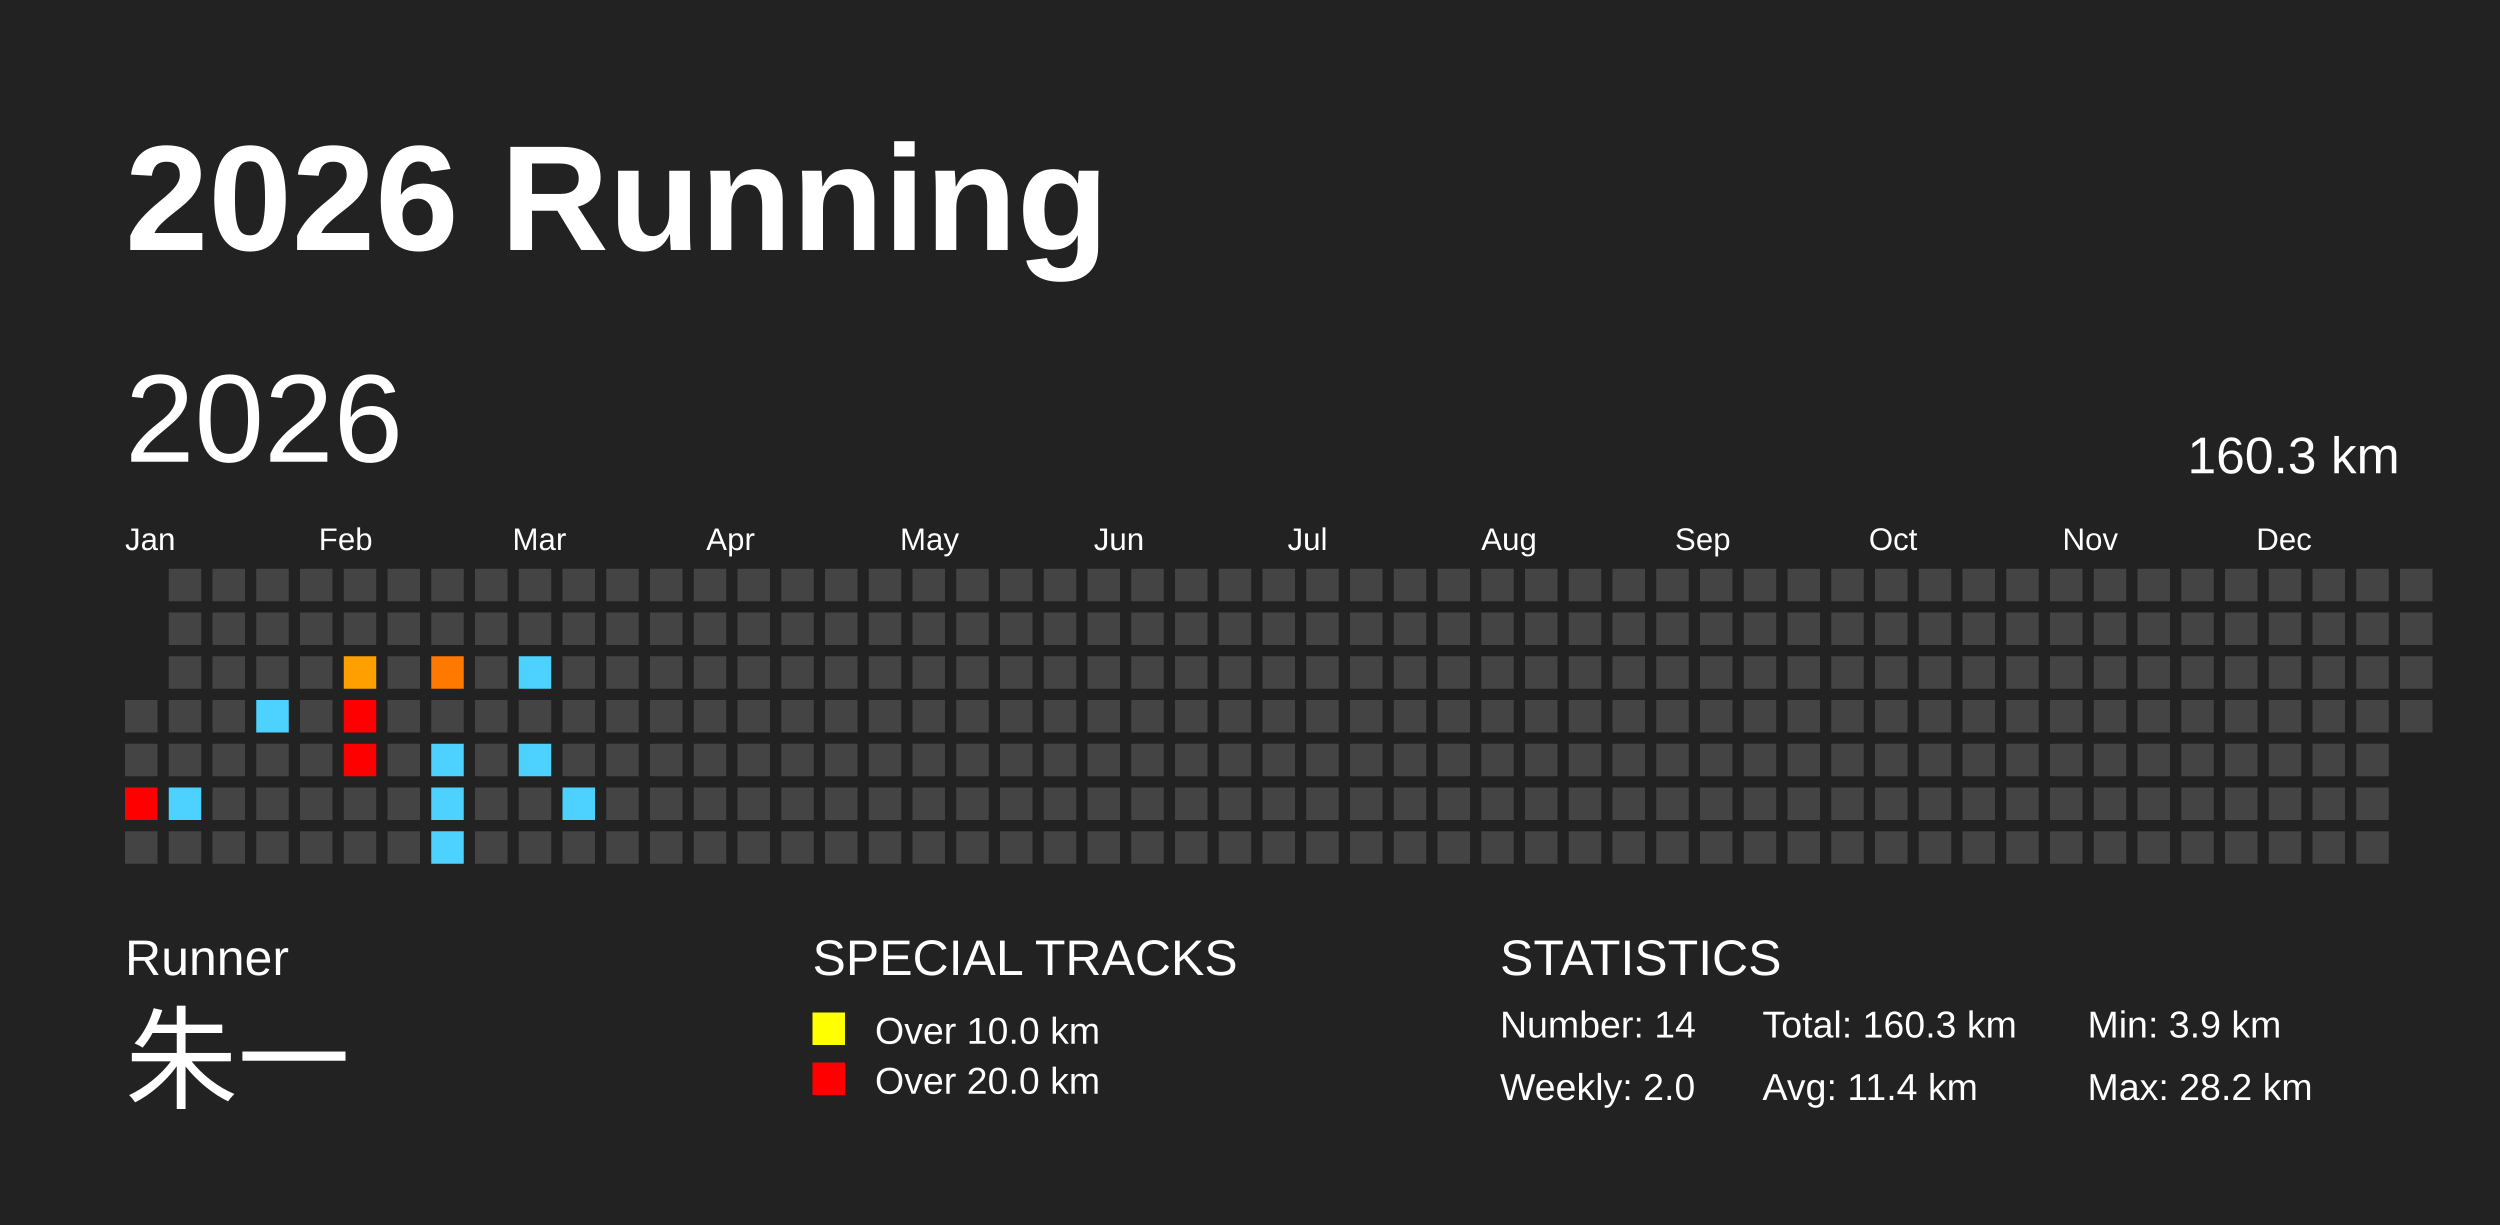
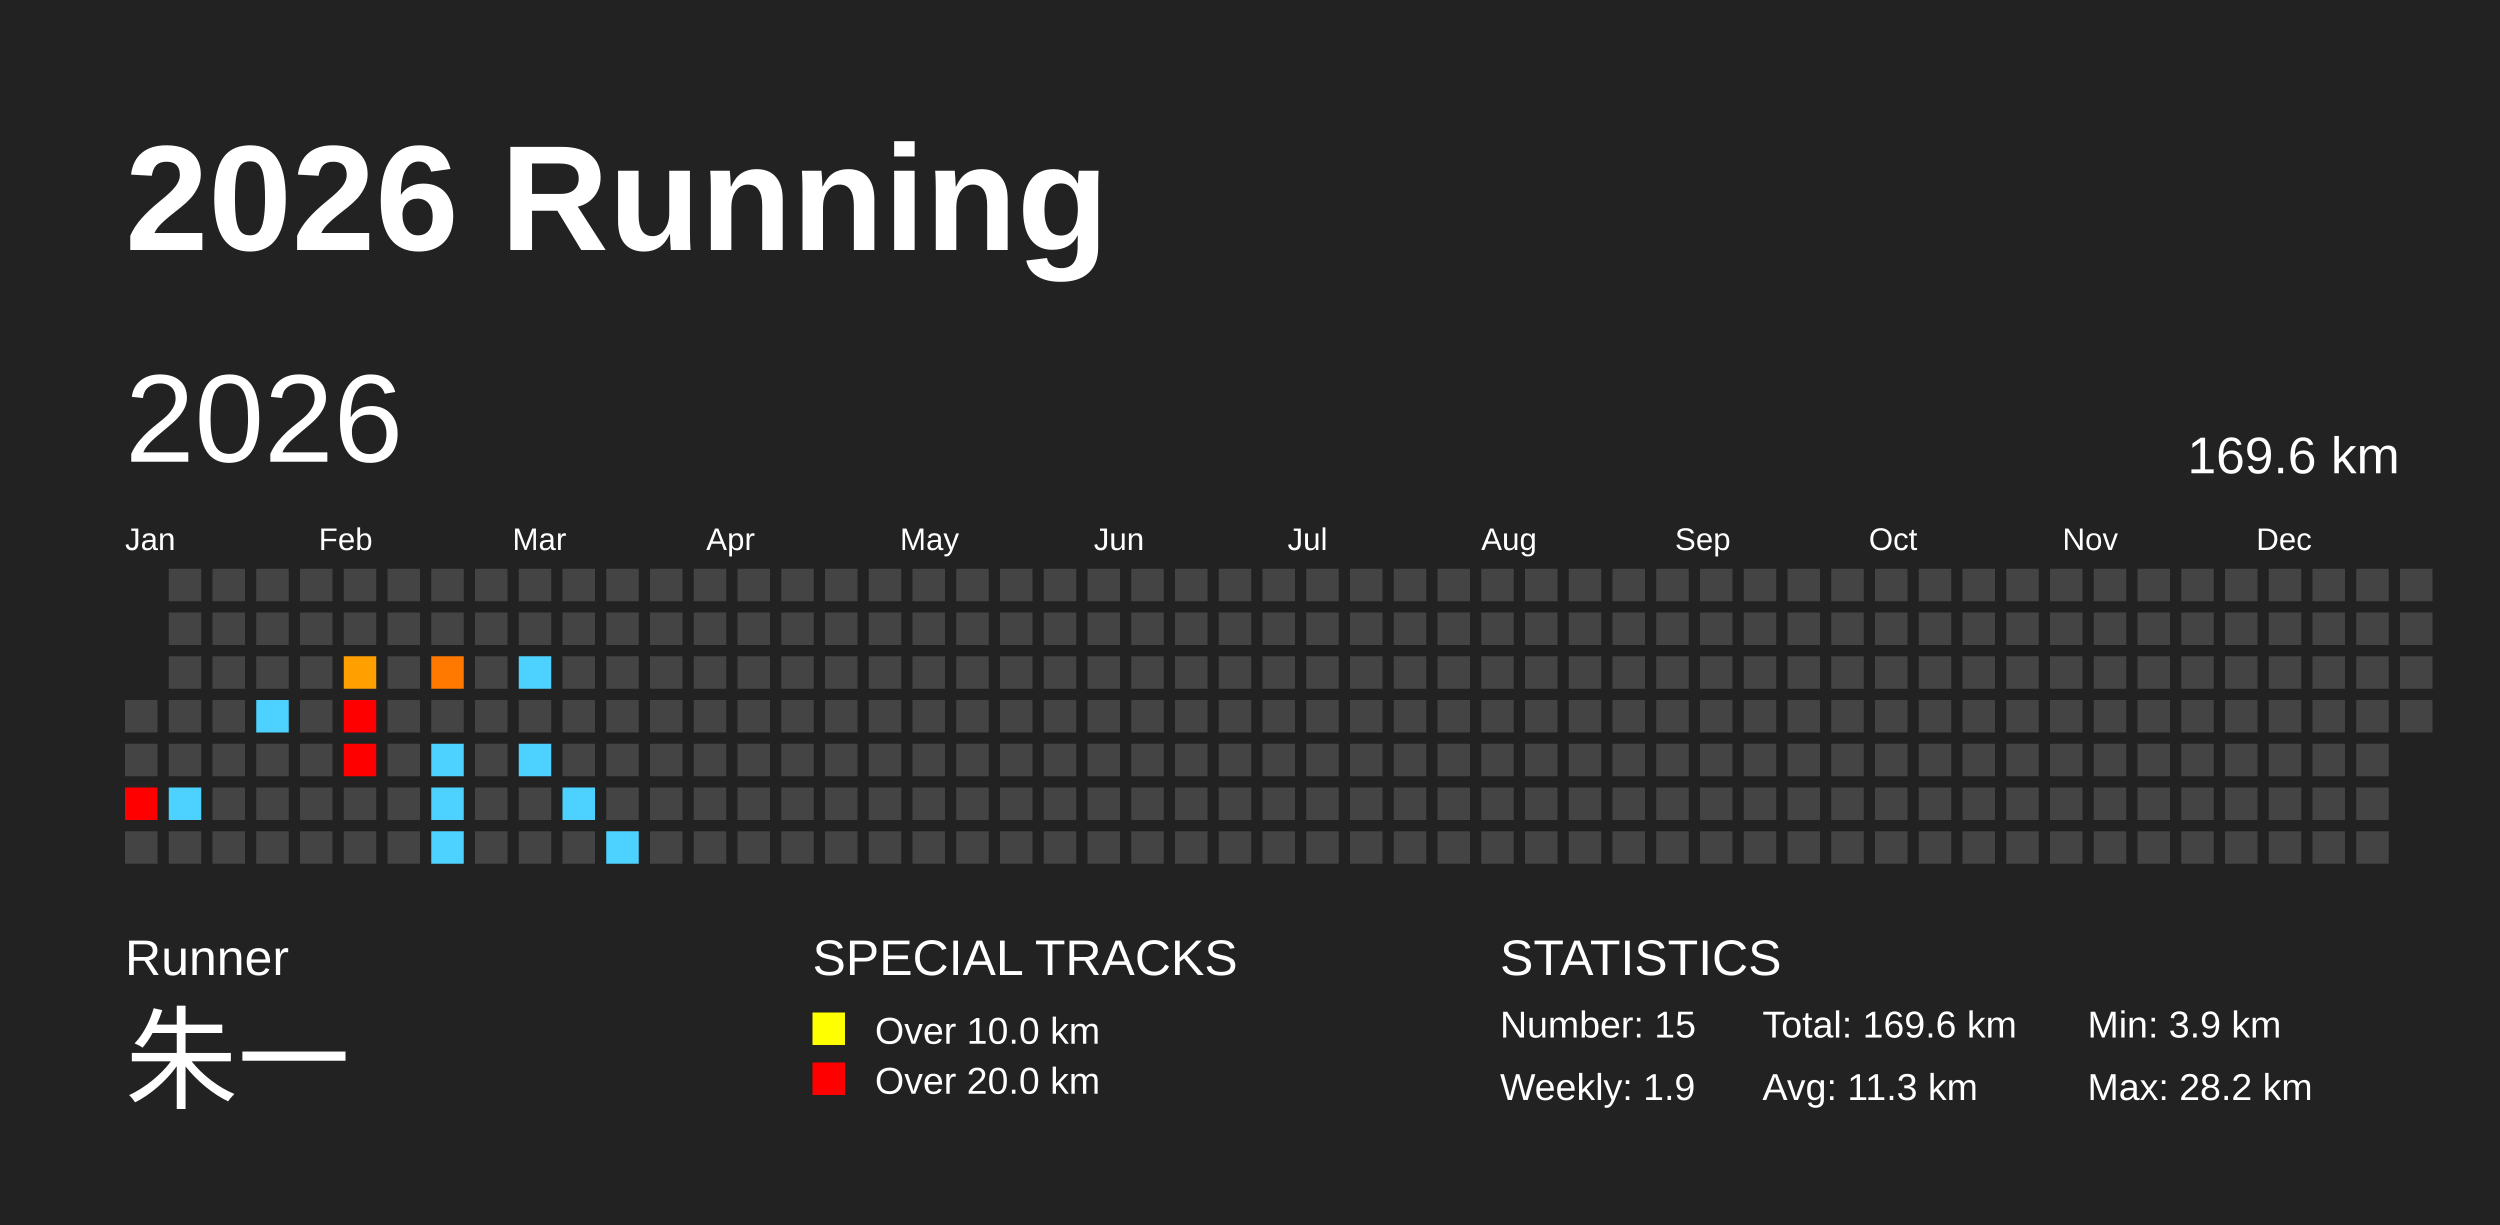
<svg xmlns="http://www.w3.org/2000/svg" baseProfile="full" height="98mm" version="1.1" viewBox="0,0,200,98" width="200mm">
  <defs />
  <rect fill="#222222" height="98" width="200" x="0" y="0" />
  <text fill="#FFFFFF" style="font-size:12px; font-family:Arial; font-weight:bold;" x="10" y="20">2026 Running</text>
  <text fill="#FFFFFF" style="font-size:4px; font-family:Arial" x="10" y="78">Runner</text>
  <text fill="#FFFFFF" style="font-size:9px; font-family:Arial" x="10" y="88">朱一</text>
  <text fill="#FFFFFF" style="font-size:4px; font-family:Arial" x="65" y="78">SPECIAL TRACKS</text>
  <rect fill="yellow" height="2.6" width="2.6" x="65" y="81" />
  <text fill="#FFFFFF" style="font-size:3px; font-family:Arial" x="70" y="83.5">Over 10.0 km</text>
  <rect fill="red" height="2.6" width="2.6" x="65" y="85" />
  <text fill="#FFFFFF" style="font-size:3px; font-family:Arial" x="70" y="87.5">Over 20.0 km</text>
  <text fill="#FFFFFF" style="font-size:4px; font-family:Arial" x="120" y="78">STATISTICS</text>
-   <text fill="#FFFFFF" style="font-size:3px; font-family:Arial" x="120" y="83">Number: 14</text>
-   <text fill="#FFFFFF" style="font-size:3px; font-family:Arial" x="120" y="88">Weekly: 2.0</text>
-   <text fill="#FFFFFF" style="font-size:3px; font-family:Arial" x="141" y="83">Total: 160.3 km</text>
-   <text fill="#FFFFFF" style="font-size:3px; font-family:Arial" x="141" y="88">Avg: 11.4 km</text>
+   <text fill="#FFFFFF" style="font-size:3px; font-family:Arial" x="120" y="83">Number: 15</text>
+   <text fill="#FFFFFF" style="font-size:3px; font-family:Arial" x="120" y="88">Weekly: 1.9</text>
+   <text fill="#FFFFFF" style="font-size:3px; font-family:Arial" x="141" y="83">Total: 169.6 km</text>
+   <text fill="#FFFFFF" style="font-size:3px; font-family:Arial" x="141" y="88">Avg: 11.3 km</text>
  <text fill="#FFFFFF" style="font-size:3px; font-family:Arial" x="167" y="83">Min: 3.9 km</text>
  <text fill="#FFFFFF" style="font-size:3px; font-family:Arial" x="167" y="88">Max: 28.2 km</text>
  <text dominant-baseline="hanging" fill="#FFFFFF" style="font-size:10.0px; font-family:Arial;" x="10" y="30">2026</text>
-   <text dominant-baseline="hanging" fill="#FFFFFF" style="font-size:4.125px; font-family:Arial;" x="175" y="35">160.3 km</text>
+   <text dominant-baseline="hanging" fill="#FFFFFF" style="font-size:4.125px; font-family:Arial;" x="175" y="35">169.6 km</text>
  <text fill="#FFFFFF" style="font-size:2.5px; font-family:Arial" x="10.0" y="44">Jan</text>
  <text fill="#FFFFFF" style="font-size:2.5px; font-family:Arial" x="25.5" y="44">Feb</text>
  <text fill="#FFFFFF" style="font-size:2.5px; font-family:Arial" x="41.0" y="44">Mar</text>
  <text fill="#FFFFFF" style="font-size:2.5px; font-family:Arial" x="56.5" y="44">Apr</text>
  <text fill="#FFFFFF" style="font-size:2.5px; font-family:Arial" x="72.0" y="44">May</text>
  <text fill="#FFFFFF" style="font-size:2.5px; font-family:Arial" x="87.5" y="44">Jun</text>
  <text fill="#FFFFFF" style="font-size:2.5px; font-family:Arial" x="103.0" y="44">Jul</text>
  <text fill="#FFFFFF" style="font-size:2.5px; font-family:Arial" x="118.5" y="44">Aug</text>
  <text fill="#FFFFFF" style="font-size:2.5px; font-family:Arial" x="134.0" y="44">Sep</text>
  <text fill="#FFFFFF" style="font-size:2.5px; font-family:Arial" x="149.5" y="44">Oct</text>
  <text fill="#FFFFFF" style="font-size:2.5px; font-family:Arial" x="165.0" y="44">Nov</text>
  <text fill="#FFFFFF" style="font-size:2.5px; font-family:Arial" x="180.5" y="44">Dec</text>
  <rect fill="#444444" height="2.6" width="2.6" x="10.0" y="56.0" />
  <rect fill="#444444" height="2.6" width="2.6" x="10.0" y="59.5" />
  <rect fill="red" height="2.6" width="2.6" x="10.0" y="63.0" />
  <rect fill="#444444" height="2.6" width="2.6" x="10.0" y="66.5" />
  <rect fill="#444444" height="2.6" width="2.6" x="13.5" y="45.5" />
  <rect fill="#444444" height="2.6" width="2.6" x="13.5" y="49.0" />
  <rect fill="#444444" height="2.6" width="2.6" x="13.5" y="52.5" />
  <rect fill="#444444" height="2.6" width="2.6" x="13.5" y="56.0" />
  <rect fill="#444444" height="2.6" width="2.6" x="13.5" y="59.5" />
  <rect fill="#4dd2ff" height="2.6" width="2.6" x="13.5" y="63.0" />
  <rect fill="#444444" height="2.6" width="2.6" x="13.5" y="66.5" />
  <rect fill="#444444" height="2.6" width="2.6" x="17.0" y="45.5" />
  <rect fill="#444444" height="2.6" width="2.6" x="17.0" y="49.0" />
  <rect fill="#444444" height="2.6" width="2.6" x="17.0" y="52.5" />
  <rect fill="#444444" height="2.6" width="2.6" x="17.0" y="56.0" />
  <rect fill="#444444" height="2.6" width="2.6" x="17.0" y="59.5" />
  <rect fill="#444444" height="2.6" width="2.6" x="17.0" y="63.0" />
  <rect fill="#444444" height="2.6" width="2.6" x="17.0" y="66.5" />
  <rect fill="#444444" height="2.6" width="2.6" x="20.5" y="45.5" />
  <rect fill="#444444" height="2.6" width="2.6" x="20.5" y="49.0" />
  <rect fill="#444444" height="2.6" width="2.6" x="20.5" y="52.5" />
  <rect fill="#4dd2ff" height="2.6" width="2.6" x="20.5" y="56.0" />
  <rect fill="#444444" height="2.6" width="2.6" x="20.5" y="59.5" />
  <rect fill="#444444" height="2.6" width="2.6" x="20.5" y="63.0" />
  <rect fill="#444444" height="2.6" width="2.6" x="20.5" y="66.5" />
  <rect fill="#444444" height="2.6" width="2.6" x="24.0" y="45.5" />
  <rect fill="#444444" height="2.6" width="2.6" x="24.0" y="49.0" />
  <rect fill="#444444" height="2.6" width="2.6" x="24.0" y="52.5" />
  <rect fill="#444444" height="2.6" width="2.6" x="24.0" y="56.0" />
  <rect fill="#444444" height="2.6" width="2.6" x="24.0" y="59.5" />
  <rect fill="#444444" height="2.6" width="2.6" x="24.0" y="63.0" />
  <rect fill="#444444" height="2.6" width="2.6" x="24.0" y="66.5" />
  <rect fill="#444444" height="2.6" width="2.6" x="27.5" y="45.5" />
  <rect fill="#444444" height="2.6" width="2.6" x="27.5" y="49.0" />
  <rect fill="#ff9f00" height="2.6" width="2.6" x="27.5" y="52.5" />
  <rect fill="red" height="2.6" width="2.6" x="27.5" y="56.0" />
  <rect fill="red" height="2.6" width="2.6" x="27.5" y="59.5" />
  <rect fill="#444444" height="2.6" width="2.6" x="27.5" y="63.0" />
  <rect fill="#444444" height="2.6" width="2.6" x="27.5" y="66.5" />
  <rect fill="#444444" height="2.6" width="2.6" x="31.0" y="45.5" />
  <rect fill="#444444" height="2.6" width="2.6" x="31.0" y="49.0" />
  <rect fill="#444444" height="2.6" width="2.6" x="31.0" y="52.5" />
  <rect fill="#444444" height="2.6" width="2.6" x="31.0" y="56.0" />
  <rect fill="#444444" height="2.6" width="2.6" x="31.0" y="59.5" />
  <rect fill="#444444" height="2.6" width="2.6" x="31.0" y="63.0" />
  <rect fill="#444444" height="2.6" width="2.6" x="31.0" y="66.5" />
  <rect fill="#444444" height="2.6" width="2.6" x="34.5" y="45.5" />
  <rect fill="#444444" height="2.6" width="2.6" x="34.5" y="49.0" />
  <rect fill="#ff7800" height="2.6" width="2.6" x="34.5" y="52.5" />
  <rect fill="#444444" height="2.6" width="2.6" x="34.5" y="56.0" />
  <rect fill="#4dd2ff" height="2.6" width="2.6" x="34.5" y="59.5" />
  <rect fill="#4dd2ff" height="2.6" width="2.6" x="34.5" y="63.0" />
  <rect fill="#4dd2ff" height="2.6" width="2.6" x="34.5" y="66.5" />
  <rect fill="#444444" height="2.6" width="2.6" x="38.0" y="45.5" />
  <rect fill="#444444" height="2.6" width="2.6" x="38.0" y="49.0" />
  <rect fill="#444444" height="2.6" width="2.6" x="38.0" y="52.5" />
  <rect fill="#444444" height="2.6" width="2.6" x="38.0" y="56.0" />
  <rect fill="#444444" height="2.6" width="2.6" x="38.0" y="59.5" />
  <rect fill="#444444" height="2.6" width="2.6" x="38.0" y="63.0" />
  <rect fill="#444444" height="2.6" width="2.6" x="38.0" y="66.5" />
  <rect fill="#444444" height="2.6" width="2.6" x="41.5" y="45.5" />
  <rect fill="#444444" height="2.6" width="2.6" x="41.5" y="49.0" />
  <rect fill="#4dd2ff" height="2.6" width="2.6" x="41.5" y="52.5" />
  <rect fill="#444444" height="2.6" width="2.6" x="41.5" y="56.0" />
  <rect fill="#4dd2ff" height="2.6" width="2.6" x="41.5" y="59.5" />
  <rect fill="#444444" height="2.6" width="2.6" x="41.5" y="63.0" />
  <rect fill="#444444" height="2.6" width="2.6" x="41.5" y="66.5" />
  <rect fill="#444444" height="2.6" width="2.6" x="45.0" y="45.5" />
  <rect fill="#444444" height="2.6" width="2.6" x="45.0" y="49.0" />
  <rect fill="#444444" height="2.6" width="2.6" x="45.0" y="52.5" />
  <rect fill="#444444" height="2.6" width="2.6" x="45.0" y="56.0" />
  <rect fill="#444444" height="2.6" width="2.6" x="45.0" y="59.5" />
  <rect fill="#4dd2ff" height="2.6" width="2.6" x="45.0" y="63.0" />
  <rect fill="#444444" height="2.6" width="2.6" x="45.0" y="66.5" />
  <rect fill="#444444" height="2.6" width="2.6" x="48.5" y="45.5" />
  <rect fill="#444444" height="2.6" width="2.6" x="48.5" y="49.0" />
  <rect fill="#444444" height="2.6" width="2.6" x="48.5" y="52.5" />
  <rect fill="#444444" height="2.6" width="2.6" x="48.5" y="56.0" />
  <rect fill="#444444" height="2.6" width="2.6" x="48.5" y="59.5" />
  <rect fill="#444444" height="2.6" width="2.6" x="48.5" y="63.0" />
-   <rect fill="#444444" height="2.6" width="2.6" x="48.5" y="66.5" />
+   <rect fill="#4dd2ff" height="2.6" width="2.6" x="48.5" y="66.5" />
  <rect fill="#444444" height="2.6" width="2.6" x="52.0" y="45.5" />
  <rect fill="#444444" height="2.6" width="2.6" x="52.0" y="49.0" />
  <rect fill="#444444" height="2.6" width="2.6" x="52.0" y="52.5" />
  <rect fill="#444444" height="2.6" width="2.6" x="52.0" y="56.0" />
  <rect fill="#444444" height="2.6" width="2.6" x="52.0" y="59.5" />
  <rect fill="#444444" height="2.6" width="2.6" x="52.0" y="63.0" />
  <rect fill="#444444" height="2.6" width="2.6" x="52.0" y="66.5" />
  <rect fill="#444444" height="2.6" width="2.6" x="55.5" y="45.5" />
  <rect fill="#444444" height="2.6" width="2.6" x="55.5" y="49.0" />
  <rect fill="#444444" height="2.6" width="2.6" x="55.5" y="52.5" />
  <rect fill="#444444" height="2.6" width="2.6" x="55.5" y="56.0" />
  <rect fill="#444444" height="2.6" width="2.6" x="55.5" y="59.5" />
  <rect fill="#444444" height="2.6" width="2.6" x="55.5" y="63.0" />
  <rect fill="#444444" height="2.6" width="2.6" x="55.5" y="66.5" />
  <rect fill="#444444" height="2.6" width="2.6" x="59.0" y="45.5" />
  <rect fill="#444444" height="2.6" width="2.6" x="59.0" y="49.0" />
  <rect fill="#444444" height="2.6" width="2.6" x="59.0" y="52.5" />
  <rect fill="#444444" height="2.6" width="2.6" x="59.0" y="56.0" />
  <rect fill="#444444" height="2.6" width="2.6" x="59.0" y="59.5" />
  <rect fill="#444444" height="2.6" width="2.6" x="59.0" y="63.0" />
  <rect fill="#444444" height="2.6" width="2.6" x="59.0" y="66.5" />
  <rect fill="#444444" height="2.6" width="2.6" x="62.5" y="45.5" />
  <rect fill="#444444" height="2.6" width="2.6" x="62.5" y="49.0" />
  <rect fill="#444444" height="2.6" width="2.6" x="62.5" y="52.5" />
  <rect fill="#444444" height="2.6" width="2.6" x="62.5" y="56.0" />
  <rect fill="#444444" height="2.6" width="2.6" x="62.5" y="59.5" />
  <rect fill="#444444" height="2.6" width="2.6" x="62.5" y="63.0" />
  <rect fill="#444444" height="2.6" width="2.6" x="62.5" y="66.5" />
  <rect fill="#444444" height="2.6" width="2.6" x="66.0" y="45.5" />
  <rect fill="#444444" height="2.6" width="2.6" x="66.0" y="49.0" />
  <rect fill="#444444" height="2.6" width="2.6" x="66.0" y="52.5" />
  <rect fill="#444444" height="2.6" width="2.6" x="66.0" y="56.0" />
  <rect fill="#444444" height="2.6" width="2.6" x="66.0" y="59.5" />
  <rect fill="#444444" height="2.6" width="2.6" x="66.0" y="63.0" />
  <rect fill="#444444" height="2.6" width="2.6" x="66.0" y="66.5" />
  <rect fill="#444444" height="2.6" width="2.6" x="69.5" y="45.5" />
  <rect fill="#444444" height="2.6" width="2.6" x="69.5" y="49.0" />
  <rect fill="#444444" height="2.6" width="2.6" x="69.5" y="52.5" />
  <rect fill="#444444" height="2.6" width="2.6" x="69.5" y="56.0" />
  <rect fill="#444444" height="2.6" width="2.6" x="69.5" y="59.5" />
  <rect fill="#444444" height="2.6" width="2.6" x="69.5" y="63.0" />
  <rect fill="#444444" height="2.6" width="2.6" x="69.5" y="66.5" />
  <rect fill="#444444" height="2.6" width="2.6" x="73.0" y="45.5" />
  <rect fill="#444444" height="2.6" width="2.6" x="73.0" y="49.0" />
  <rect fill="#444444" height="2.6" width="2.6" x="73.0" y="52.5" />
  <rect fill="#444444" height="2.6" width="2.6" x="73.0" y="56.0" />
  <rect fill="#444444" height="2.6" width="2.6" x="73.0" y="59.5" />
  <rect fill="#444444" height="2.6" width="2.6" x="73.0" y="63.0" />
  <rect fill="#444444" height="2.6" width="2.6" x="73.0" y="66.5" />
  <rect fill="#444444" height="2.6" width="2.6" x="76.5" y="45.5" />
  <rect fill="#444444" height="2.6" width="2.6" x="76.5" y="49.0" />
  <rect fill="#444444" height="2.6" width="2.6" x="76.5" y="52.5" />
  <rect fill="#444444" height="2.6" width="2.6" x="76.5" y="56.0" />
  <rect fill="#444444" height="2.6" width="2.6" x="76.5" y="59.5" />
  <rect fill="#444444" height="2.6" width="2.6" x="76.5" y="63.0" />
  <rect fill="#444444" height="2.6" width="2.6" x="76.5" y="66.5" />
  <rect fill="#444444" height="2.6" width="2.6" x="80.0" y="45.5" />
  <rect fill="#444444" height="2.6" width="2.6" x="80.0" y="49.0" />
  <rect fill="#444444" height="2.6" width="2.6" x="80.0" y="52.5" />
  <rect fill="#444444" height="2.6" width="2.6" x="80.0" y="56.0" />
  <rect fill="#444444" height="2.6" width="2.6" x="80.0" y="59.5" />
  <rect fill="#444444" height="2.6" width="2.6" x="80.0" y="63.0" />
  <rect fill="#444444" height="2.6" width="2.6" x="80.0" y="66.5" />
  <rect fill="#444444" height="2.6" width="2.6" x="83.5" y="45.5" />
  <rect fill="#444444" height="2.6" width="2.6" x="83.5" y="49.0" />
  <rect fill="#444444" height="2.6" width="2.6" x="83.5" y="52.5" />
  <rect fill="#444444" height="2.6" width="2.6" x="83.5" y="56.0" />
  <rect fill="#444444" height="2.6" width="2.6" x="83.5" y="59.5" />
  <rect fill="#444444" height="2.6" width="2.6" x="83.5" y="63.0" />
  <rect fill="#444444" height="2.6" width="2.6" x="83.5" y="66.5" />
  <rect fill="#444444" height="2.6" width="2.6" x="87.0" y="45.5" />
  <rect fill="#444444" height="2.6" width="2.6" x="87.0" y="49.0" />
  <rect fill="#444444" height="2.6" width="2.6" x="87.0" y="52.5" />
  <rect fill="#444444" height="2.6" width="2.6" x="87.0" y="56.0" />
  <rect fill="#444444" height="2.6" width="2.6" x="87.0" y="59.5" />
  <rect fill="#444444" height="2.6" width="2.6" x="87.0" y="63.0" />
  <rect fill="#444444" height="2.6" width="2.6" x="87.0" y="66.5" />
  <rect fill="#444444" height="2.6" width="2.6" x="90.5" y="45.5" />
  <rect fill="#444444" height="2.6" width="2.6" x="90.5" y="49.0" />
  <rect fill="#444444" height="2.6" width="2.6" x="90.5" y="52.5" />
  <rect fill="#444444" height="2.6" width="2.6" x="90.5" y="56.0" />
  <rect fill="#444444" height="2.6" width="2.6" x="90.5" y="59.5" />
  <rect fill="#444444" height="2.6" width="2.6" x="90.5" y="63.0" />
  <rect fill="#444444" height="2.6" width="2.6" x="90.5" y="66.5" />
  <rect fill="#444444" height="2.6" width="2.6" x="94.0" y="45.5" />
  <rect fill="#444444" height="2.6" width="2.6" x="94.0" y="49.0" />
  <rect fill="#444444" height="2.6" width="2.6" x="94.0" y="52.5" />
  <rect fill="#444444" height="2.6" width="2.6" x="94.0" y="56.0" />
  <rect fill="#444444" height="2.6" width="2.6" x="94.0" y="59.5" />
  <rect fill="#444444" height="2.6" width="2.6" x="94.0" y="63.0" />
  <rect fill="#444444" height="2.6" width="2.6" x="94.0" y="66.5" />
  <rect fill="#444444" height="2.6" width="2.6" x="97.5" y="45.5" />
  <rect fill="#444444" height="2.6" width="2.6" x="97.5" y="49.0" />
  <rect fill="#444444" height="2.6" width="2.6" x="97.5" y="52.5" />
  <rect fill="#444444" height="2.6" width="2.6" x="97.5" y="56.0" />
  <rect fill="#444444" height="2.6" width="2.6" x="97.5" y="59.5" />
  <rect fill="#444444" height="2.6" width="2.6" x="97.5" y="63.0" />
  <rect fill="#444444" height="2.6" width="2.6" x="97.5" y="66.5" />
  <rect fill="#444444" height="2.6" width="2.6" x="101.0" y="45.5" />
  <rect fill="#444444" height="2.6" width="2.6" x="101.0" y="49.0" />
  <rect fill="#444444" height="2.6" width="2.6" x="101.0" y="52.5" />
  <rect fill="#444444" height="2.6" width="2.6" x="101.0" y="56.0" />
  <rect fill="#444444" height="2.6" width="2.6" x="101.0" y="59.5" />
  <rect fill="#444444" height="2.6" width="2.6" x="101.0" y="63.0" />
  <rect fill="#444444" height="2.6" width="2.6" x="101.0" y="66.5" />
  <rect fill="#444444" height="2.6" width="2.6" x="104.5" y="45.5" />
  <rect fill="#444444" height="2.6" width="2.6" x="104.5" y="49.0" />
  <rect fill="#444444" height="2.6" width="2.6" x="104.5" y="52.5" />
  <rect fill="#444444" height="2.6" width="2.6" x="104.5" y="56.0" />
  <rect fill="#444444" height="2.6" width="2.6" x="104.5" y="59.5" />
  <rect fill="#444444" height="2.6" width="2.6" x="104.5" y="63.0" />
  <rect fill="#444444" height="2.6" width="2.6" x="104.5" y="66.5" />
  <rect fill="#444444" height="2.6" width="2.6" x="108.0" y="45.5" />
  <rect fill="#444444" height="2.6" width="2.6" x="108.0" y="49.0" />
  <rect fill="#444444" height="2.6" width="2.6" x="108.0" y="52.5" />
  <rect fill="#444444" height="2.6" width="2.6" x="108.0" y="56.0" />
  <rect fill="#444444" height="2.6" width="2.6" x="108.0" y="59.5" />
  <rect fill="#444444" height="2.6" width="2.6" x="108.0" y="63.0" />
  <rect fill="#444444" height="2.6" width="2.6" x="108.0" y="66.5" />
  <rect fill="#444444" height="2.6" width="2.6" x="111.5" y="45.5" />
  <rect fill="#444444" height="2.6" width="2.6" x="111.5" y="49.0" />
  <rect fill="#444444" height="2.6" width="2.6" x="111.5" y="52.5" />
  <rect fill="#444444" height="2.6" width="2.6" x="111.5" y="56.0" />
  <rect fill="#444444" height="2.6" width="2.6" x="111.5" y="59.5" />
  <rect fill="#444444" height="2.6" width="2.6" x="111.5" y="63.0" />
  <rect fill="#444444" height="2.6" width="2.6" x="111.5" y="66.5" />
  <rect fill="#444444" height="2.6" width="2.6" x="115.0" y="45.5" />
  <rect fill="#444444" height="2.6" width="2.6" x="115.0" y="49.0" />
  <rect fill="#444444" height="2.6" width="2.6" x="115.0" y="52.5" />
  <rect fill="#444444" height="2.6" width="2.6" x="115.0" y="56.0" />
  <rect fill="#444444" height="2.6" width="2.6" x="115.0" y="59.5" />
  <rect fill="#444444" height="2.6" width="2.6" x="115.0" y="63.0" />
  <rect fill="#444444" height="2.6" width="2.6" x="115.0" y="66.5" />
  <rect fill="#444444" height="2.6" width="2.6" x="118.5" y="45.5" />
  <rect fill="#444444" height="2.6" width="2.6" x="118.5" y="49.0" />
  <rect fill="#444444" height="2.6" width="2.6" x="118.5" y="52.5" />
  <rect fill="#444444" height="2.6" width="2.6" x="118.5" y="56.0" />
  <rect fill="#444444" height="2.6" width="2.6" x="118.5" y="59.5" />
  <rect fill="#444444" height="2.6" width="2.6" x="118.5" y="63.0" />
  <rect fill="#444444" height="2.6" width="2.6" x="118.5" y="66.5" />
  <rect fill="#444444" height="2.6" width="2.6" x="122.0" y="45.5" />
  <rect fill="#444444" height="2.6" width="2.6" x="122.0" y="49.0" />
  <rect fill="#444444" height="2.6" width="2.6" x="122.0" y="52.5" />
  <rect fill="#444444" height="2.6" width="2.6" x="122.0" y="56.0" />
  <rect fill="#444444" height="2.6" width="2.6" x="122.0" y="59.5" />
  <rect fill="#444444" height="2.6" width="2.6" x="122.0" y="63.0" />
  <rect fill="#444444" height="2.6" width="2.6" x="122.0" y="66.5" />
  <rect fill="#444444" height="2.6" width="2.6" x="125.5" y="45.5" />
  <rect fill="#444444" height="2.6" width="2.6" x="125.5" y="49.0" />
  <rect fill="#444444" height="2.6" width="2.6" x="125.5" y="52.5" />
  <rect fill="#444444" height="2.6" width="2.6" x="125.5" y="56.0" />
  <rect fill="#444444" height="2.6" width="2.6" x="125.5" y="59.5" />
  <rect fill="#444444" height="2.6" width="2.6" x="125.5" y="63.0" />
  <rect fill="#444444" height="2.6" width="2.6" x="125.5" y="66.5" />
  <rect fill="#444444" height="2.6" width="2.6" x="129.0" y="45.5" />
  <rect fill="#444444" height="2.6" width="2.6" x="129.0" y="49.0" />
  <rect fill="#444444" height="2.6" width="2.6" x="129.0" y="52.5" />
  <rect fill="#444444" height="2.6" width="2.6" x="129.0" y="56.0" />
  <rect fill="#444444" height="2.6" width="2.6" x="129.0" y="59.5" />
  <rect fill="#444444" height="2.6" width="2.6" x="129.0" y="63.0" />
  <rect fill="#444444" height="2.6" width="2.6" x="129.0" y="66.5" />
  <rect fill="#444444" height="2.6" width="2.6" x="132.5" y="45.5" />
  <rect fill="#444444" height="2.6" width="2.6" x="132.5" y="49.0" />
  <rect fill="#444444" height="2.6" width="2.6" x="132.5" y="52.5" />
  <rect fill="#444444" height="2.6" width="2.6" x="132.5" y="56.0" />
  <rect fill="#444444" height="2.6" width="2.6" x="132.5" y="59.5" />
  <rect fill="#444444" height="2.6" width="2.6" x="132.5" y="63.0" />
  <rect fill="#444444" height="2.6" width="2.6" x="132.5" y="66.5" />
  <rect fill="#444444" height="2.6" width="2.6" x="136.0" y="45.5" />
  <rect fill="#444444" height="2.6" width="2.6" x="136.0" y="49.0" />
  <rect fill="#444444" height="2.6" width="2.6" x="136.0" y="52.5" />
  <rect fill="#444444" height="2.6" width="2.6" x="136.0" y="56.0" />
  <rect fill="#444444" height="2.6" width="2.6" x="136.0" y="59.5" />
  <rect fill="#444444" height="2.6" width="2.6" x="136.0" y="63.0" />
  <rect fill="#444444" height="2.6" width="2.6" x="136.0" y="66.5" />
  <rect fill="#444444" height="2.6" width="2.6" x="139.5" y="45.5" />
  <rect fill="#444444" height="2.6" width="2.6" x="139.5" y="49.0" />
  <rect fill="#444444" height="2.6" width="2.6" x="139.5" y="52.5" />
  <rect fill="#444444" height="2.6" width="2.6" x="139.5" y="56.0" />
  <rect fill="#444444" height="2.6" width="2.6" x="139.5" y="59.5" />
  <rect fill="#444444" height="2.6" width="2.6" x="139.5" y="63.0" />
  <rect fill="#444444" height="2.6" width="2.6" x="139.5" y="66.5" />
  <rect fill="#444444" height="2.6" width="2.6" x="143.0" y="45.5" />
  <rect fill="#444444" height="2.6" width="2.6" x="143.0" y="49.0" />
  <rect fill="#444444" height="2.6" width="2.6" x="143.0" y="52.5" />
  <rect fill="#444444" height="2.6" width="2.6" x="143.0" y="56.0" />
  <rect fill="#444444" height="2.6" width="2.6" x="143.0" y="59.5" />
  <rect fill="#444444" height="2.6" width="2.6" x="143.0" y="63.0" />
  <rect fill="#444444" height="2.6" width="2.6" x="143.0" y="66.5" />
  <rect fill="#444444" height="2.6" width="2.6" x="146.5" y="45.5" />
  <rect fill="#444444" height="2.6" width="2.6" x="146.5" y="49.0" />
  <rect fill="#444444" height="2.6" width="2.6" x="146.5" y="52.5" />
  <rect fill="#444444" height="2.6" width="2.6" x="146.5" y="56.0" />
  <rect fill="#444444" height="2.6" width="2.6" x="146.5" y="59.5" />
  <rect fill="#444444" height="2.6" width="2.6" x="146.5" y="63.0" />
  <rect fill="#444444" height="2.6" width="2.6" x="146.5" y="66.5" />
  <rect fill="#444444" height="2.6" width="2.6" x="150.0" y="45.5" />
  <rect fill="#444444" height="2.6" width="2.6" x="150.0" y="49.0" />
  <rect fill="#444444" height="2.6" width="2.6" x="150.0" y="52.5" />
  <rect fill="#444444" height="2.6" width="2.6" x="150.0" y="56.0" />
  <rect fill="#444444" height="2.6" width="2.6" x="150.0" y="59.5" />
  <rect fill="#444444" height="2.6" width="2.6" x="150.0" y="63.0" />
  <rect fill="#444444" height="2.6" width="2.6" x="150.0" y="66.5" />
  <rect fill="#444444" height="2.6" width="2.6" x="153.5" y="45.5" />
  <rect fill="#444444" height="2.6" width="2.6" x="153.5" y="49.0" />
  <rect fill="#444444" height="2.6" width="2.6" x="153.5" y="52.5" />
  <rect fill="#444444" height="2.6" width="2.6" x="153.5" y="56.0" />
  <rect fill="#444444" height="2.6" width="2.6" x="153.5" y="59.5" />
  <rect fill="#444444" height="2.6" width="2.6" x="153.5" y="63.0" />
  <rect fill="#444444" height="2.6" width="2.6" x="153.5" y="66.5" />
  <rect fill="#444444" height="2.6" width="2.6" x="157.0" y="45.5" />
  <rect fill="#444444" height="2.6" width="2.6" x="157.0" y="49.0" />
  <rect fill="#444444" height="2.6" width="2.6" x="157.0" y="52.5" />
  <rect fill="#444444" height="2.6" width="2.6" x="157.0" y="56.0" />
  <rect fill="#444444" height="2.6" width="2.6" x="157.0" y="59.5" />
  <rect fill="#444444" height="2.6" width="2.6" x="157.0" y="63.0" />
  <rect fill="#444444" height="2.6" width="2.6" x="157.0" y="66.5" />
  <rect fill="#444444" height="2.6" width="2.6" x="160.5" y="45.5" />
  <rect fill="#444444" height="2.6" width="2.6" x="160.5" y="49.0" />
  <rect fill="#444444" height="2.6" width="2.6" x="160.5" y="52.5" />
  <rect fill="#444444" height="2.6" width="2.6" x="160.5" y="56.0" />
  <rect fill="#444444" height="2.6" width="2.6" x="160.5" y="59.5" />
  <rect fill="#444444" height="2.6" width="2.6" x="160.5" y="63.0" />
  <rect fill="#444444" height="2.6" width="2.6" x="160.5" y="66.5" />
  <rect fill="#444444" height="2.6" width="2.6" x="164.0" y="45.5" />
  <rect fill="#444444" height="2.6" width="2.6" x="164.0" y="49.0" />
  <rect fill="#444444" height="2.6" width="2.6" x="164.0" y="52.5" />
  <rect fill="#444444" height="2.6" width="2.6" x="164.0" y="56.0" />
  <rect fill="#444444" height="2.6" width="2.6" x="164.0" y="59.5" />
  <rect fill="#444444" height="2.6" width="2.6" x="164.0" y="63.0" />
  <rect fill="#444444" height="2.6" width="2.6" x="164.0" y="66.5" />
  <rect fill="#444444" height="2.6" width="2.6" x="167.5" y="45.5" />
  <rect fill="#444444" height="2.6" width="2.6" x="167.5" y="49.0" />
  <rect fill="#444444" height="2.6" width="2.6" x="167.5" y="52.5" />
  <rect fill="#444444" height="2.6" width="2.6" x="167.5" y="56.0" />
  <rect fill="#444444" height="2.6" width="2.6" x="167.5" y="59.5" />
  <rect fill="#444444" height="2.6" width="2.6" x="167.5" y="63.0" />
  <rect fill="#444444" height="2.6" width="2.6" x="167.5" y="66.5" />
  <rect fill="#444444" height="2.6" width="2.6" x="171.0" y="45.5" />
  <rect fill="#444444" height="2.6" width="2.6" x="171.0" y="49.0" />
  <rect fill="#444444" height="2.6" width="2.6" x="171.0" y="52.5" />
  <rect fill="#444444" height="2.6" width="2.6" x="171.0" y="56.0" />
  <rect fill="#444444" height="2.6" width="2.6" x="171.0" y="59.5" />
  <rect fill="#444444" height="2.6" width="2.6" x="171.0" y="63.0" />
  <rect fill="#444444" height="2.6" width="2.6" x="171.0" y="66.5" />
  <rect fill="#444444" height="2.6" width="2.6" x="174.5" y="45.5" />
  <rect fill="#444444" height="2.6" width="2.6" x="174.5" y="49.0" />
  <rect fill="#444444" height="2.6" width="2.6" x="174.5" y="52.5" />
  <rect fill="#444444" height="2.6" width="2.6" x="174.5" y="56.0" />
  <rect fill="#444444" height="2.6" width="2.6" x="174.5" y="59.5" />
  <rect fill="#444444" height="2.6" width="2.6" x="174.5" y="63.0" />
  <rect fill="#444444" height="2.6" width="2.6" x="174.5" y="66.5" />
  <rect fill="#444444" height="2.6" width="2.6" x="178.0" y="45.5" />
  <rect fill="#444444" height="2.6" width="2.6" x="178.0" y="49.0" />
  <rect fill="#444444" height="2.6" width="2.6" x="178.0" y="52.5" />
  <rect fill="#444444" height="2.6" width="2.6" x="178.0" y="56.0" />
  <rect fill="#444444" height="2.6" width="2.6" x="178.0" y="59.5" />
  <rect fill="#444444" height="2.6" width="2.6" x="178.0" y="63.0" />
  <rect fill="#444444" height="2.6" width="2.6" x="178.0" y="66.5" />
  <rect fill="#444444" height="2.6" width="2.6" x="181.5" y="45.5" />
  <rect fill="#444444" height="2.6" width="2.6" x="181.5" y="49.0" />
  <rect fill="#444444" height="2.6" width="2.6" x="181.5" y="52.5" />
  <rect fill="#444444" height="2.6" width="2.6" x="181.5" y="56.0" />
  <rect fill="#444444" height="2.6" width="2.6" x="181.5" y="59.5" />
  <rect fill="#444444" height="2.6" width="2.6" x="181.5" y="63.0" />
  <rect fill="#444444" height="2.6" width="2.6" x="181.5" y="66.5" />
  <rect fill="#444444" height="2.6" width="2.6" x="185.0" y="45.5" />
  <rect fill="#444444" height="2.6" width="2.6" x="185.0" y="49.0" />
  <rect fill="#444444" height="2.6" width="2.6" x="185.0" y="52.5" />
  <rect fill="#444444" height="2.6" width="2.6" x="185.0" y="56.0" />
  <rect fill="#444444" height="2.6" width="2.6" x="185.0" y="59.5" />
  <rect fill="#444444" height="2.6" width="2.6" x="185.0" y="63.0" />
  <rect fill="#444444" height="2.6" width="2.6" x="185.0" y="66.5" />
  <rect fill="#444444" height="2.6" width="2.6" x="188.5" y="45.5" />
  <rect fill="#444444" height="2.6" width="2.6" x="188.5" y="49.0" />
  <rect fill="#444444" height="2.6" width="2.6" x="188.5" y="52.5" />
  <rect fill="#444444" height="2.6" width="2.6" x="188.5" y="56.0" />
  <rect fill="#444444" height="2.6" width="2.6" x="188.5" y="59.5" />
  <rect fill="#444444" height="2.6" width="2.6" x="188.5" y="63.0" />
  <rect fill="#444444" height="2.6" width="2.6" x="188.5" y="66.5" />
  <rect fill="#444444" height="2.6" width="2.6" x="192.0" y="45.5" />
  <rect fill="#444444" height="2.6" width="2.6" x="192.0" y="49.0" />
  <rect fill="#444444" height="2.6" width="2.6" x="192.0" y="52.5" />
  <rect fill="#444444" height="2.6" width="2.6" x="192.0" y="56.0" />
</svg>
